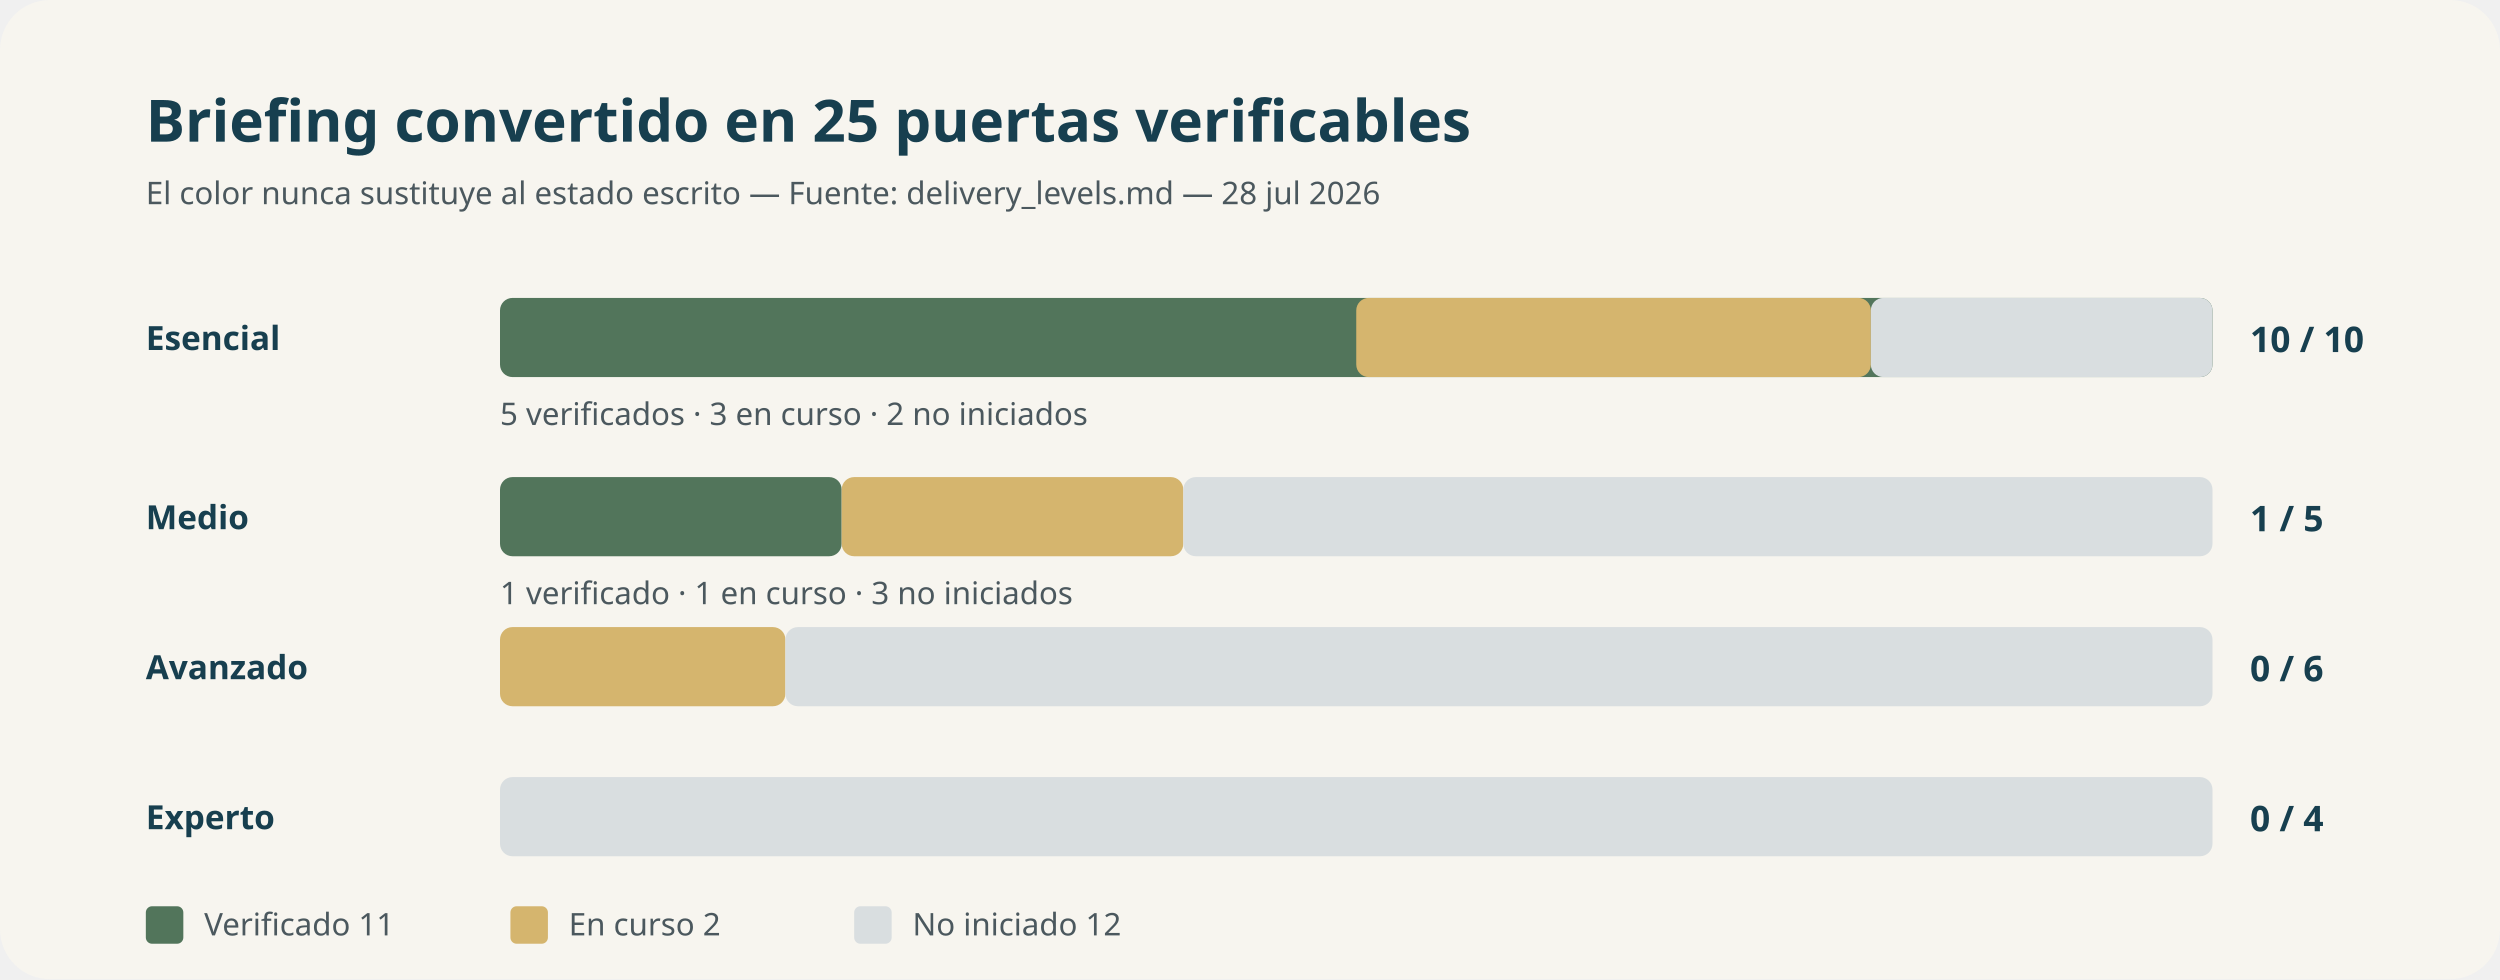
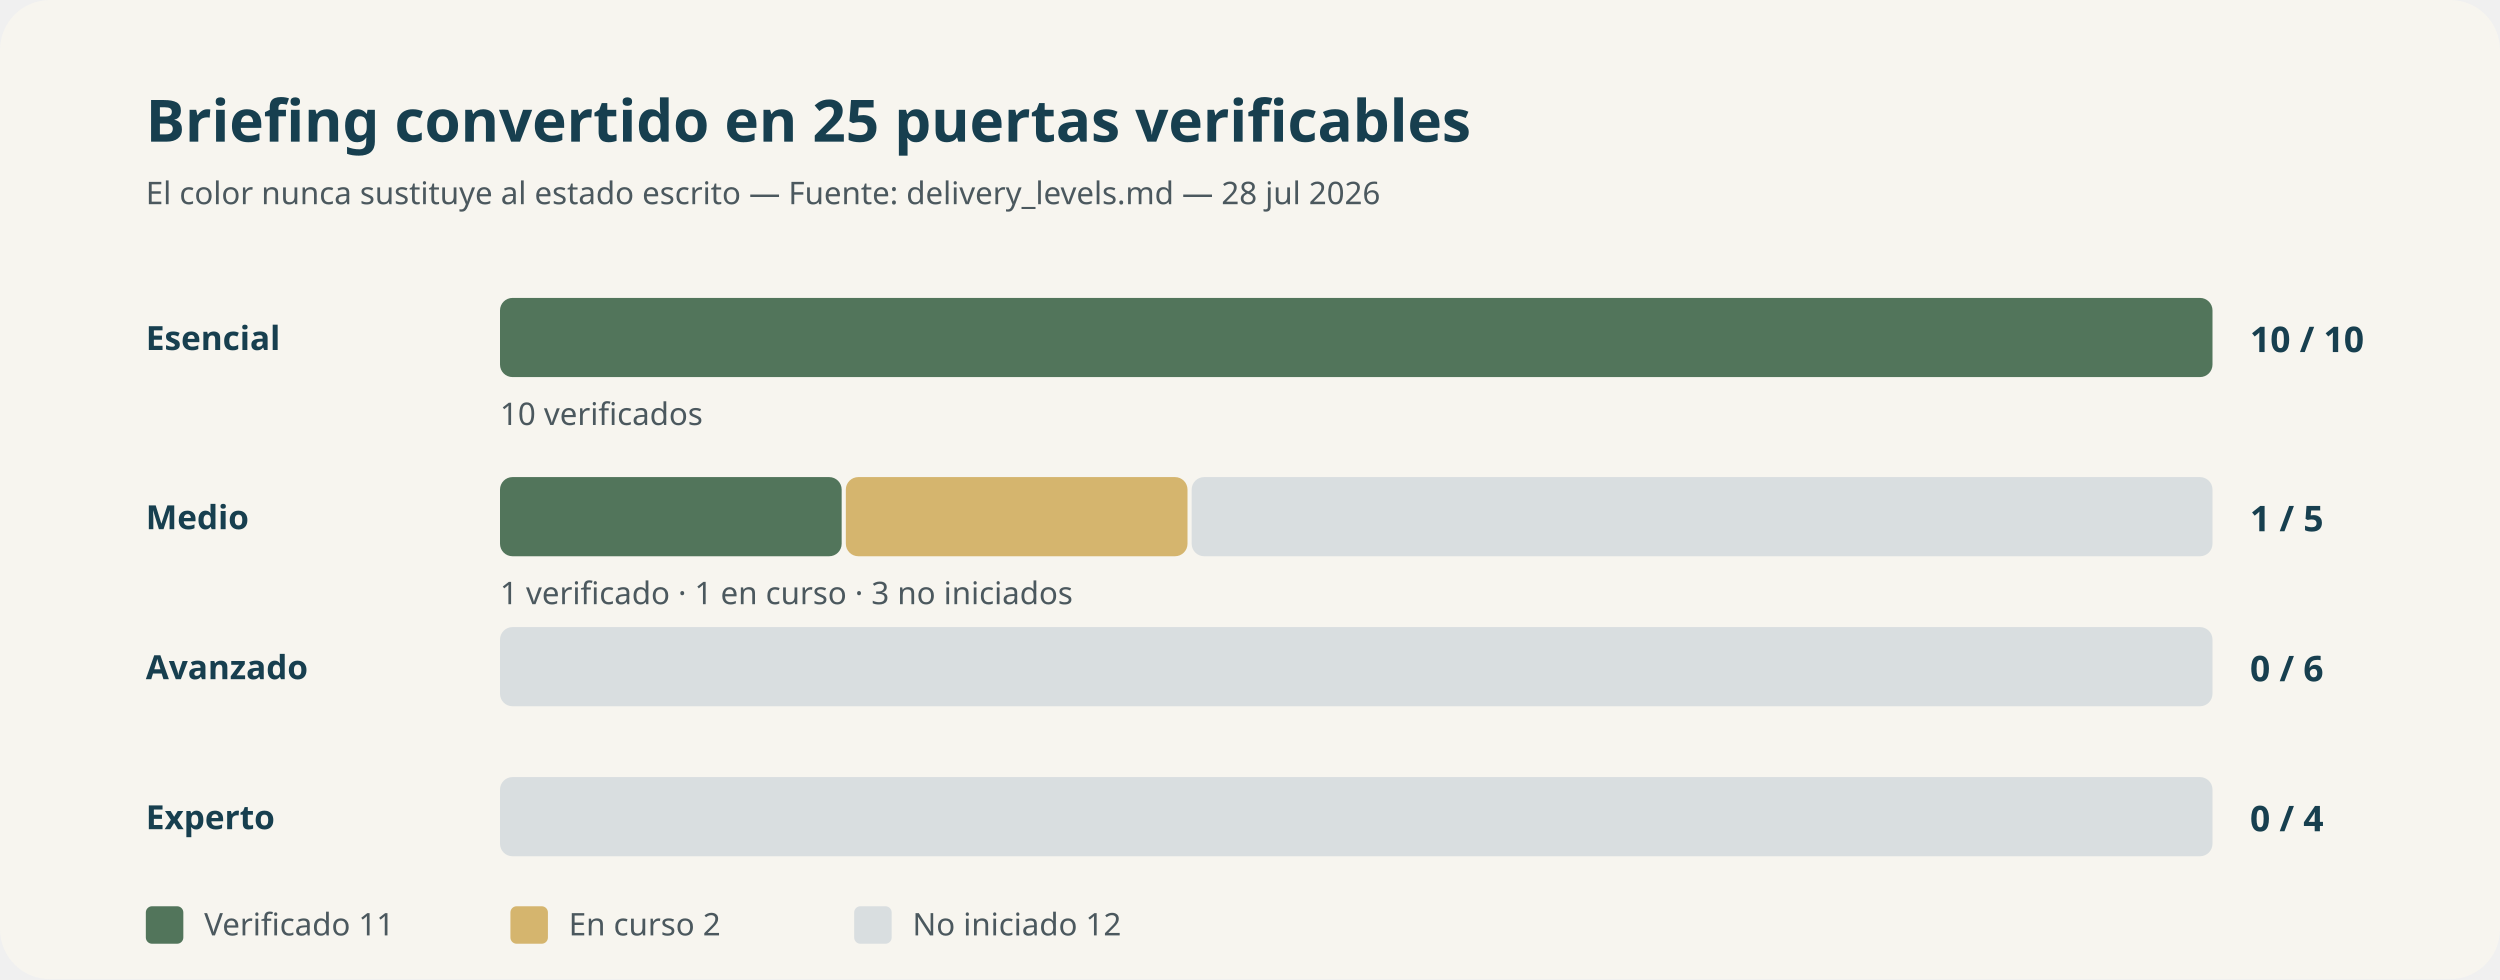
<svg xmlns="http://www.w3.org/2000/svg" width="1200" height="470" viewBox="0 0 1200 470" role="img" aria-labelledby="title desc">
  <defs>
    <style>
      .bg{fill:#f7f5ef}.title{font:700 28px system-ui,sans-serif;fill:#173f4f}.copy{font:400 15px system-ui,sans-serif;fill:#4b585e}
      .label{font:700 16px system-ui,sans-serif;fill:#173f4f}.count{font:700 17px system-ui,sans-serif;fill:#173f4f}
      .not{fill:#d9dee0}.doing{fill:#d5b56e}.done{fill:#52755b}.line{stroke:#fff;stroke-width:2}
    </style>
  </defs>
  <rect class="bg" width="1200" height="470" rx="24" />
  <text class="title" x="70" y="68">Briefing convertido en 25 puertas verificables</text>
  <text class="copy" x="70" y="98">El color nunca sustituye al estado escrito — Fuente: delivery_levels.md — 28 jul 2026</text>
  <text class="label" x="70" y="168">Esencial</text>
  <rect class="done" x="240" y="143" width="822" height="38" rx="6" />
-   <rect class="doing" x="651" y="143" width="247" height="38" rx="6" />
-   <rect class="not" x="898" y="143" width="164" height="38" rx="6" />
  <text class="count" x="1080" y="169">10 / 10</text>
-   <text class="copy" x="240" y="204">5 verificados · 3 en curso · 2 no iniciados</text>
+   <text class="copy" x="240" y="204">10 verificados</text>
  <text class="label" x="70" y="254">Medio</text>
  <rect class="done" x="240" y="229" width="164" height="38" rx="6" />
-   <rect class="doing" x="404" y="229" width="164" height="38" rx="6" />
-   <rect class="not" x="568" y="229" width="494" height="38" rx="6" />
+   <rect class="doing" x="406" y="229" width="164" height="38" rx="6" />
+   <rect class="not" x="572" y="229" width="490" height="38" rx="6" />
  <text class="count" x="1080" y="255">1 / 5</text>
  <text class="copy" x="240" y="290">1 verificado · 1 en curso · 3 no iniciados</text>
  <text class="label" x="70" y="326">Avanzado</text>
-   <rect class="doing" x="240" y="301" width="137" height="38" rx="6" />
-   <rect class="not" x="377" y="301" width="685" height="38" rx="6" />
+   <rect class="not" x="240" y="301" width="822" height="38" rx="6" />
  <text class="count" x="1080" y="327">0 / 6</text>
  <text class="label" x="70" y="398">Experto</text>
  <rect class="not" x="240" y="373" width="822" height="38" rx="6" />
  <text class="count" x="1080" y="399">0 / 4</text>
  <rect class="done" x="70" y="435" width="18" height="18" rx="3" />
  <text class="copy" x="98" y="449">Verificado 11</text>
  <rect class="doing" x="245" y="435" width="18" height="18" rx="3" />
  <text class="copy" x="273" y="449">En curso 2</text>
  <rect class="not" x="410" y="435" width="18" height="18" rx="3" />
  <text class="copy" x="438" y="449">No iniciado 12</text>
</svg>
